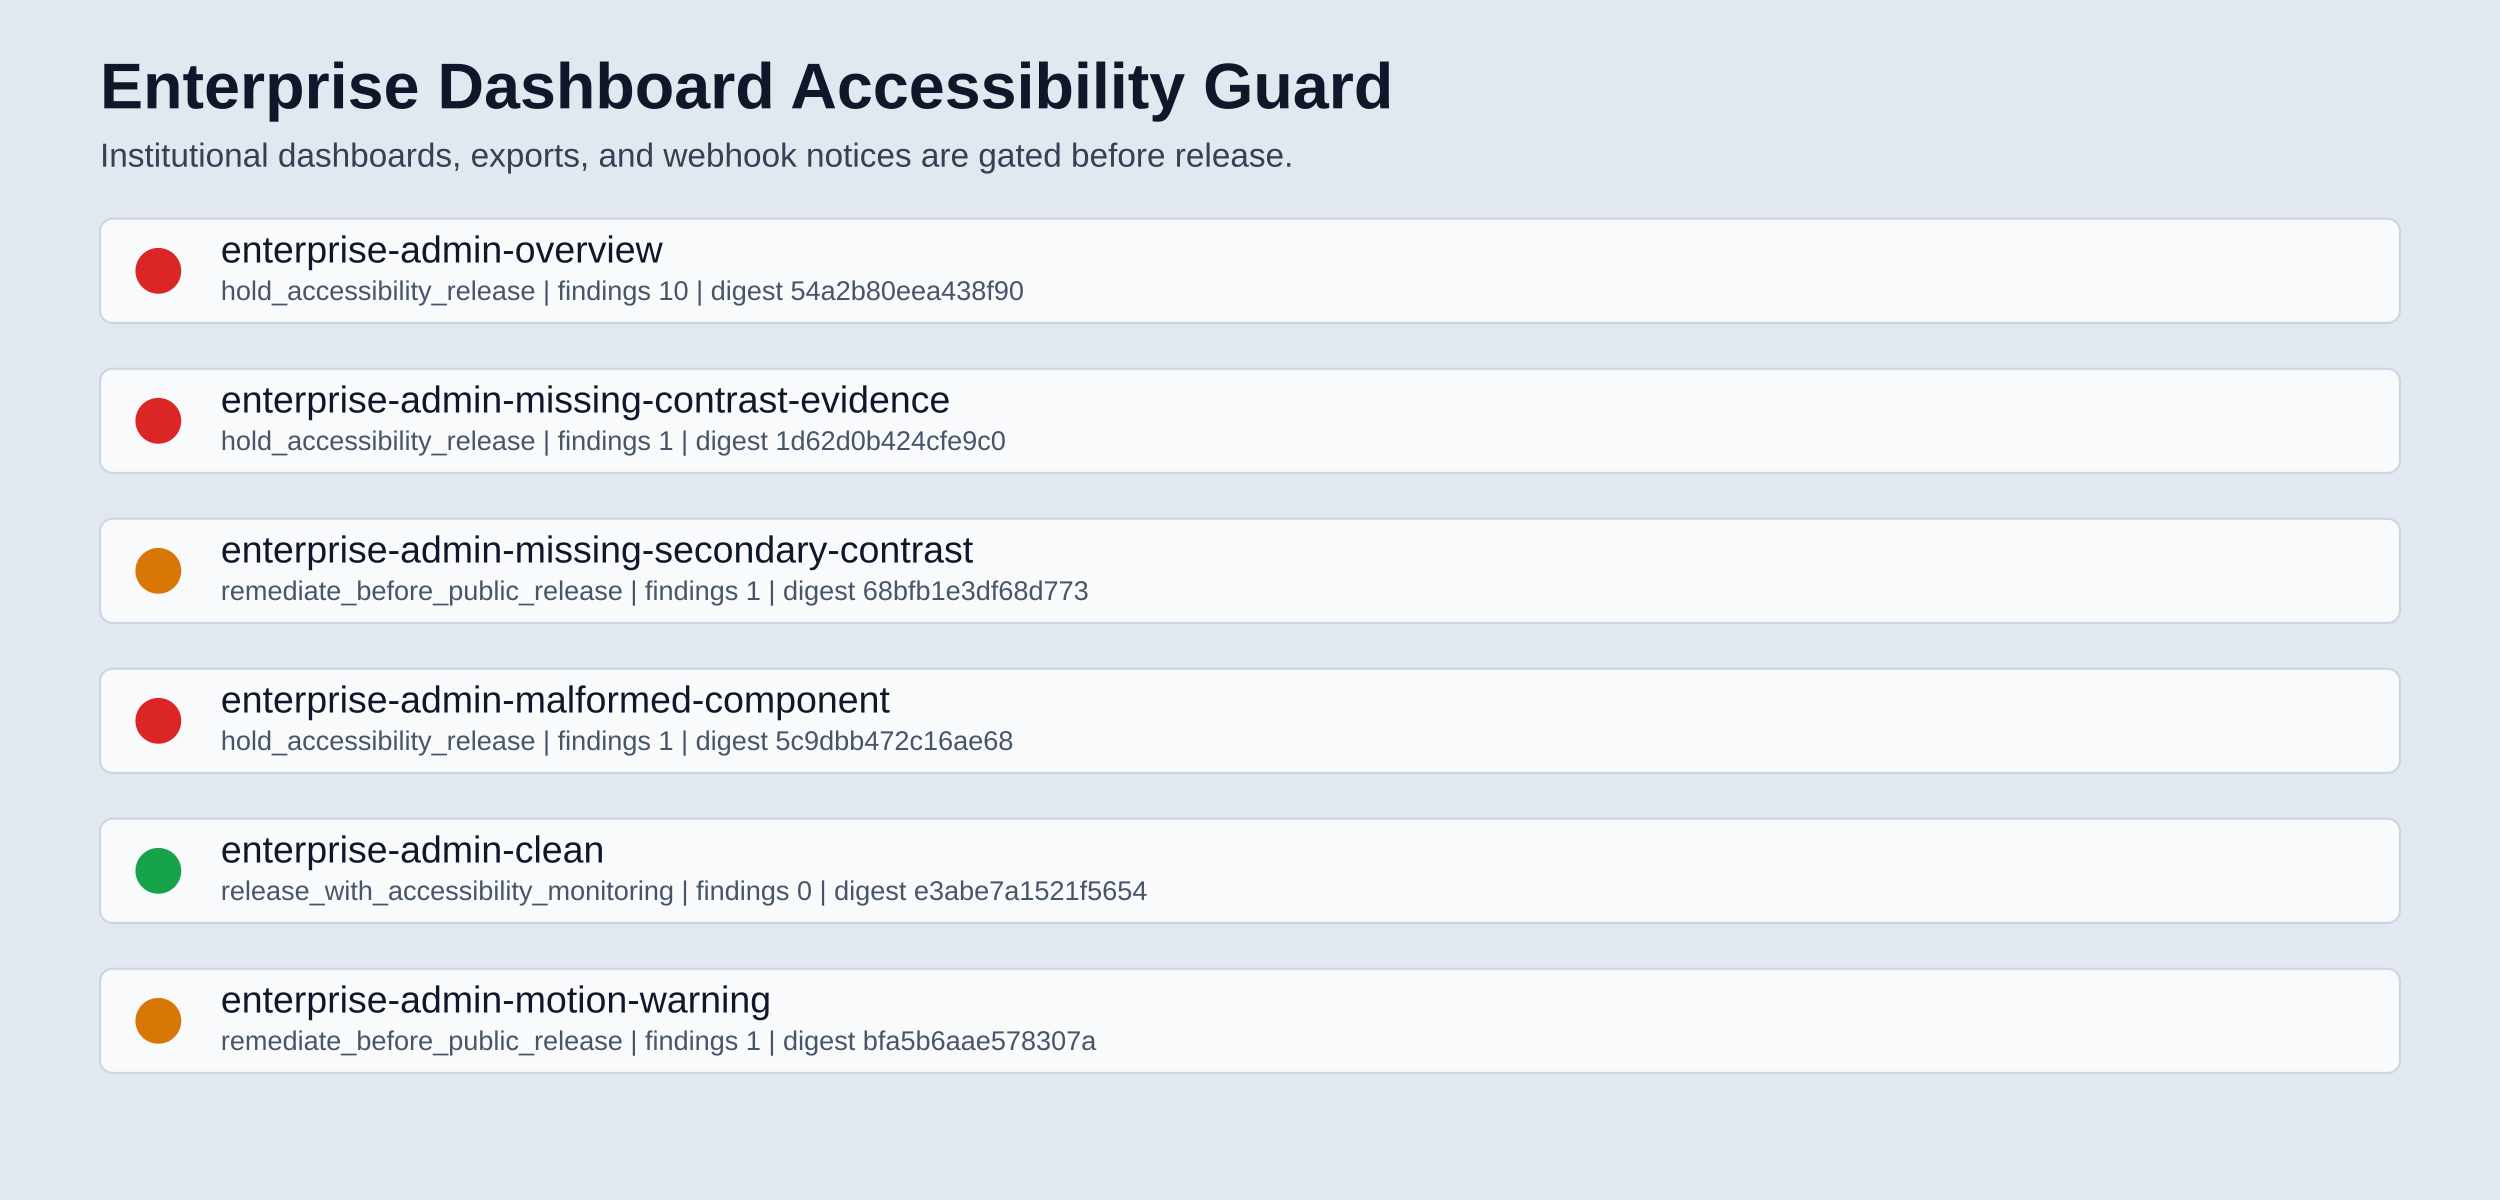
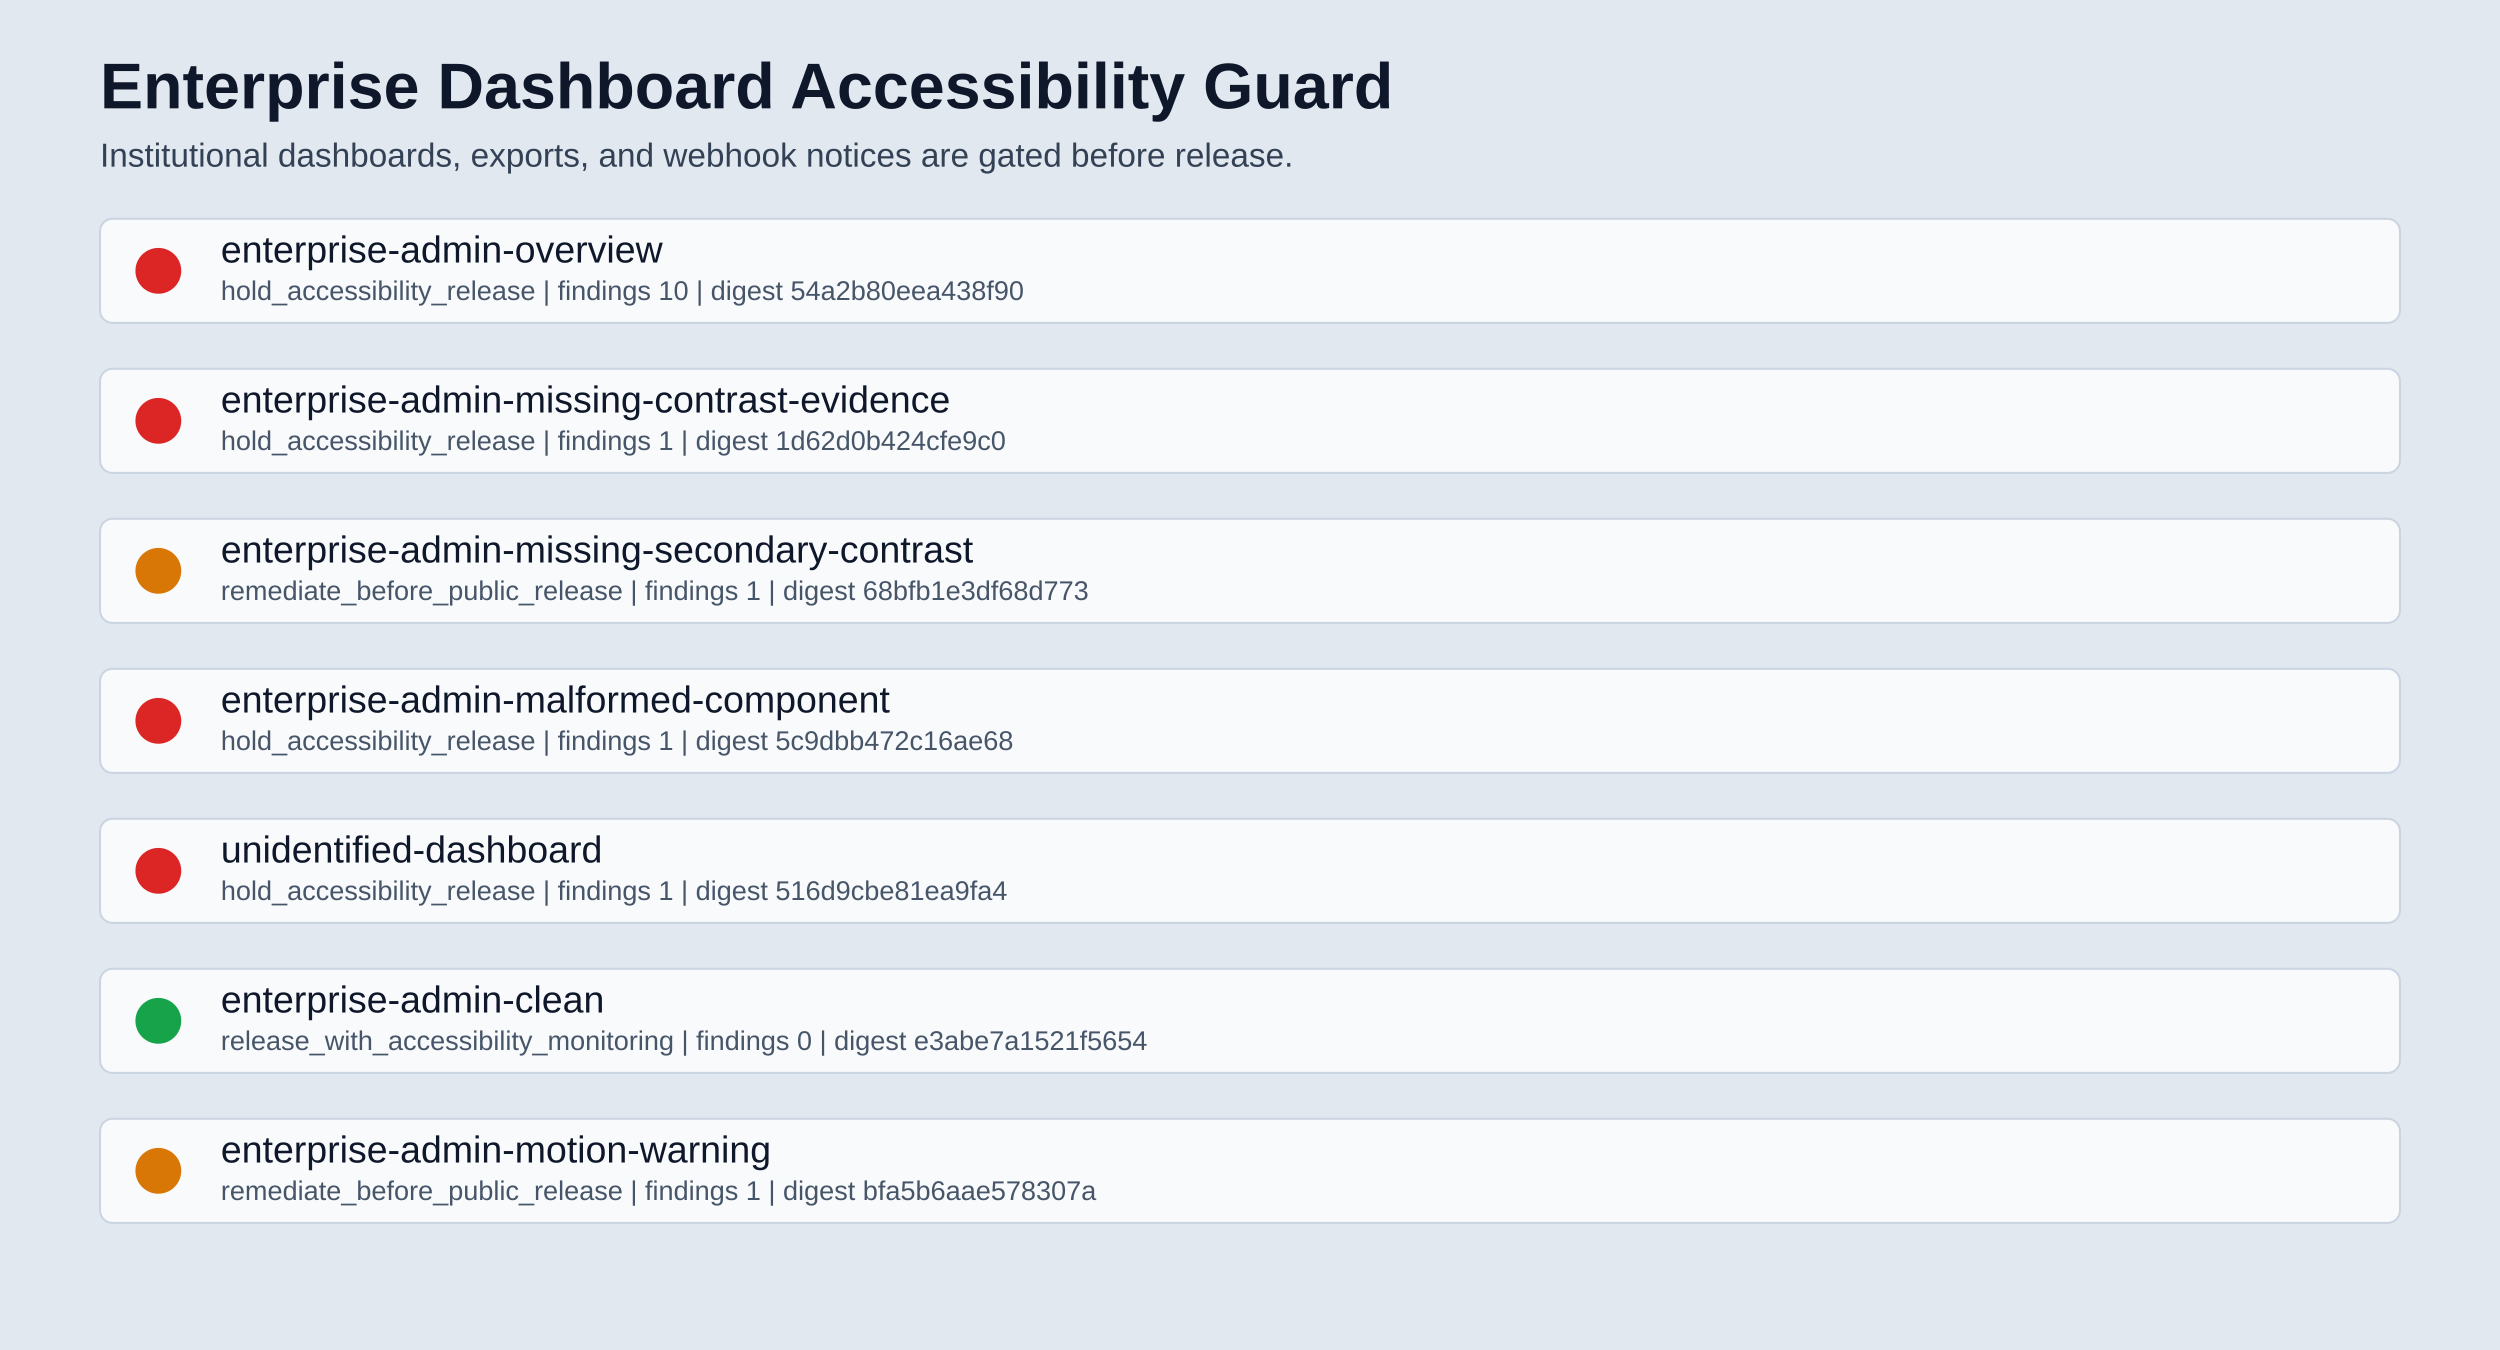
- <svg xmlns="http://www.w3.org/2000/svg" width="1200" height="576" viewBox="0 0 1200 576">
-   <rect width="1200" height="576" fill="#e2e8f0" />
+ <svg xmlns="http://www.w3.org/2000/svg" width="1200" height="648" viewBox="0 0 1200 648">
+   <rect width="1200" height="648" fill="#e2e8f0" />
  <text x="48" y="52" font-size="31" font-family="Arial" font-weight="700" fill="#0f172a">Enterprise Dashboard Accessibility Guard</text>
  <text x="48" y="80" font-size="16" font-family="Arial" fill="#334155">Institutional dashboards, exports, and webhook notices are gated before release.</text>
  <g transform="translate(48 105)">
    <rect width="1104" height="50" rx="6" fill="#f8fafc" stroke="#cbd5e1" />
    <circle cx="28" cy="25" r="11" fill="#dc2626" />
    <text x="58" y="21" font-size="18" font-family="Arial" fill="#0f172a">enterprise-admin-overview</text>
    <text x="58" y="39" font-size="13" font-family="Arial" fill="#475569">hold_accessibility_release | findings 10 | digest 54a2b80eea438f90</text>
  </g>
  <g transform="translate(48 177)">
    <rect width="1104" height="50" rx="6" fill="#f8fafc" stroke="#cbd5e1" />
    <circle cx="28" cy="25" r="11" fill="#dc2626" />
    <text x="58" y="21" font-size="18" font-family="Arial" fill="#0f172a">enterprise-admin-missing-contrast-evidence</text>
    <text x="58" y="39" font-size="13" font-family="Arial" fill="#475569">hold_accessibility_release | findings 1 | digest 1d62d0b424cfe9c0</text>
  </g>
  <g transform="translate(48 249)">
    <rect width="1104" height="50" rx="6" fill="#f8fafc" stroke="#cbd5e1" />
    <circle cx="28" cy="25" r="11" fill="#d97706" />
    <text x="58" y="21" font-size="18" font-family="Arial" fill="#0f172a">enterprise-admin-missing-secondary-contrast</text>
    <text x="58" y="39" font-size="13" font-family="Arial" fill="#475569">remediate_before_public_release | findings 1 | digest 68bfb1e3df68d773</text>
  </g>
  <g transform="translate(48 321)">
    <rect width="1104" height="50" rx="6" fill="#f8fafc" stroke="#cbd5e1" />
    <circle cx="28" cy="25" r="11" fill="#dc2626" />
    <text x="58" y="21" font-size="18" font-family="Arial" fill="#0f172a">enterprise-admin-malformed-component</text>
    <text x="58" y="39" font-size="13" font-family="Arial" fill="#475569">hold_accessibility_release | findings 1 | digest 5c9dbb472c16ae68</text>
  </g>
  <g transform="translate(48 393)">
    <rect width="1104" height="50" rx="6" fill="#f8fafc" stroke="#cbd5e1" />
+     <circle cx="28" cy="25" r="11" fill="#dc2626" />
+     <text x="58" y="21" font-size="18" font-family="Arial" fill="#0f172a">unidentified-dashboard</text>
+     <text x="58" y="39" font-size="13" font-family="Arial" fill="#475569">hold_accessibility_release | findings 1 | digest 516d9cbe81ea9fa4</text>
+   </g>
+   <g transform="translate(48 465)">
+     <rect width="1104" height="50" rx="6" fill="#f8fafc" stroke="#cbd5e1" />
    <circle cx="28" cy="25" r="11" fill="#16a34a" />
    <text x="58" y="21" font-size="18" font-family="Arial" fill="#0f172a">enterprise-admin-clean</text>
    <text x="58" y="39" font-size="13" font-family="Arial" fill="#475569">release_with_accessibility_monitoring | findings 0 | digest e3abe7a1521f5654</text>
  </g>
-   <g transform="translate(48 465)">
+   <g transform="translate(48 537)">
    <rect width="1104" height="50" rx="6" fill="#f8fafc" stroke="#cbd5e1" />
    <circle cx="28" cy="25" r="11" fill="#d97706" />
    <text x="58" y="21" font-size="18" font-family="Arial" fill="#0f172a">enterprise-admin-motion-warning</text>
    <text x="58" y="39" font-size="13" font-family="Arial" fill="#475569">remediate_before_public_release | findings 1 | digest bfa5b6aae578307a</text>
  </g>
</svg>
